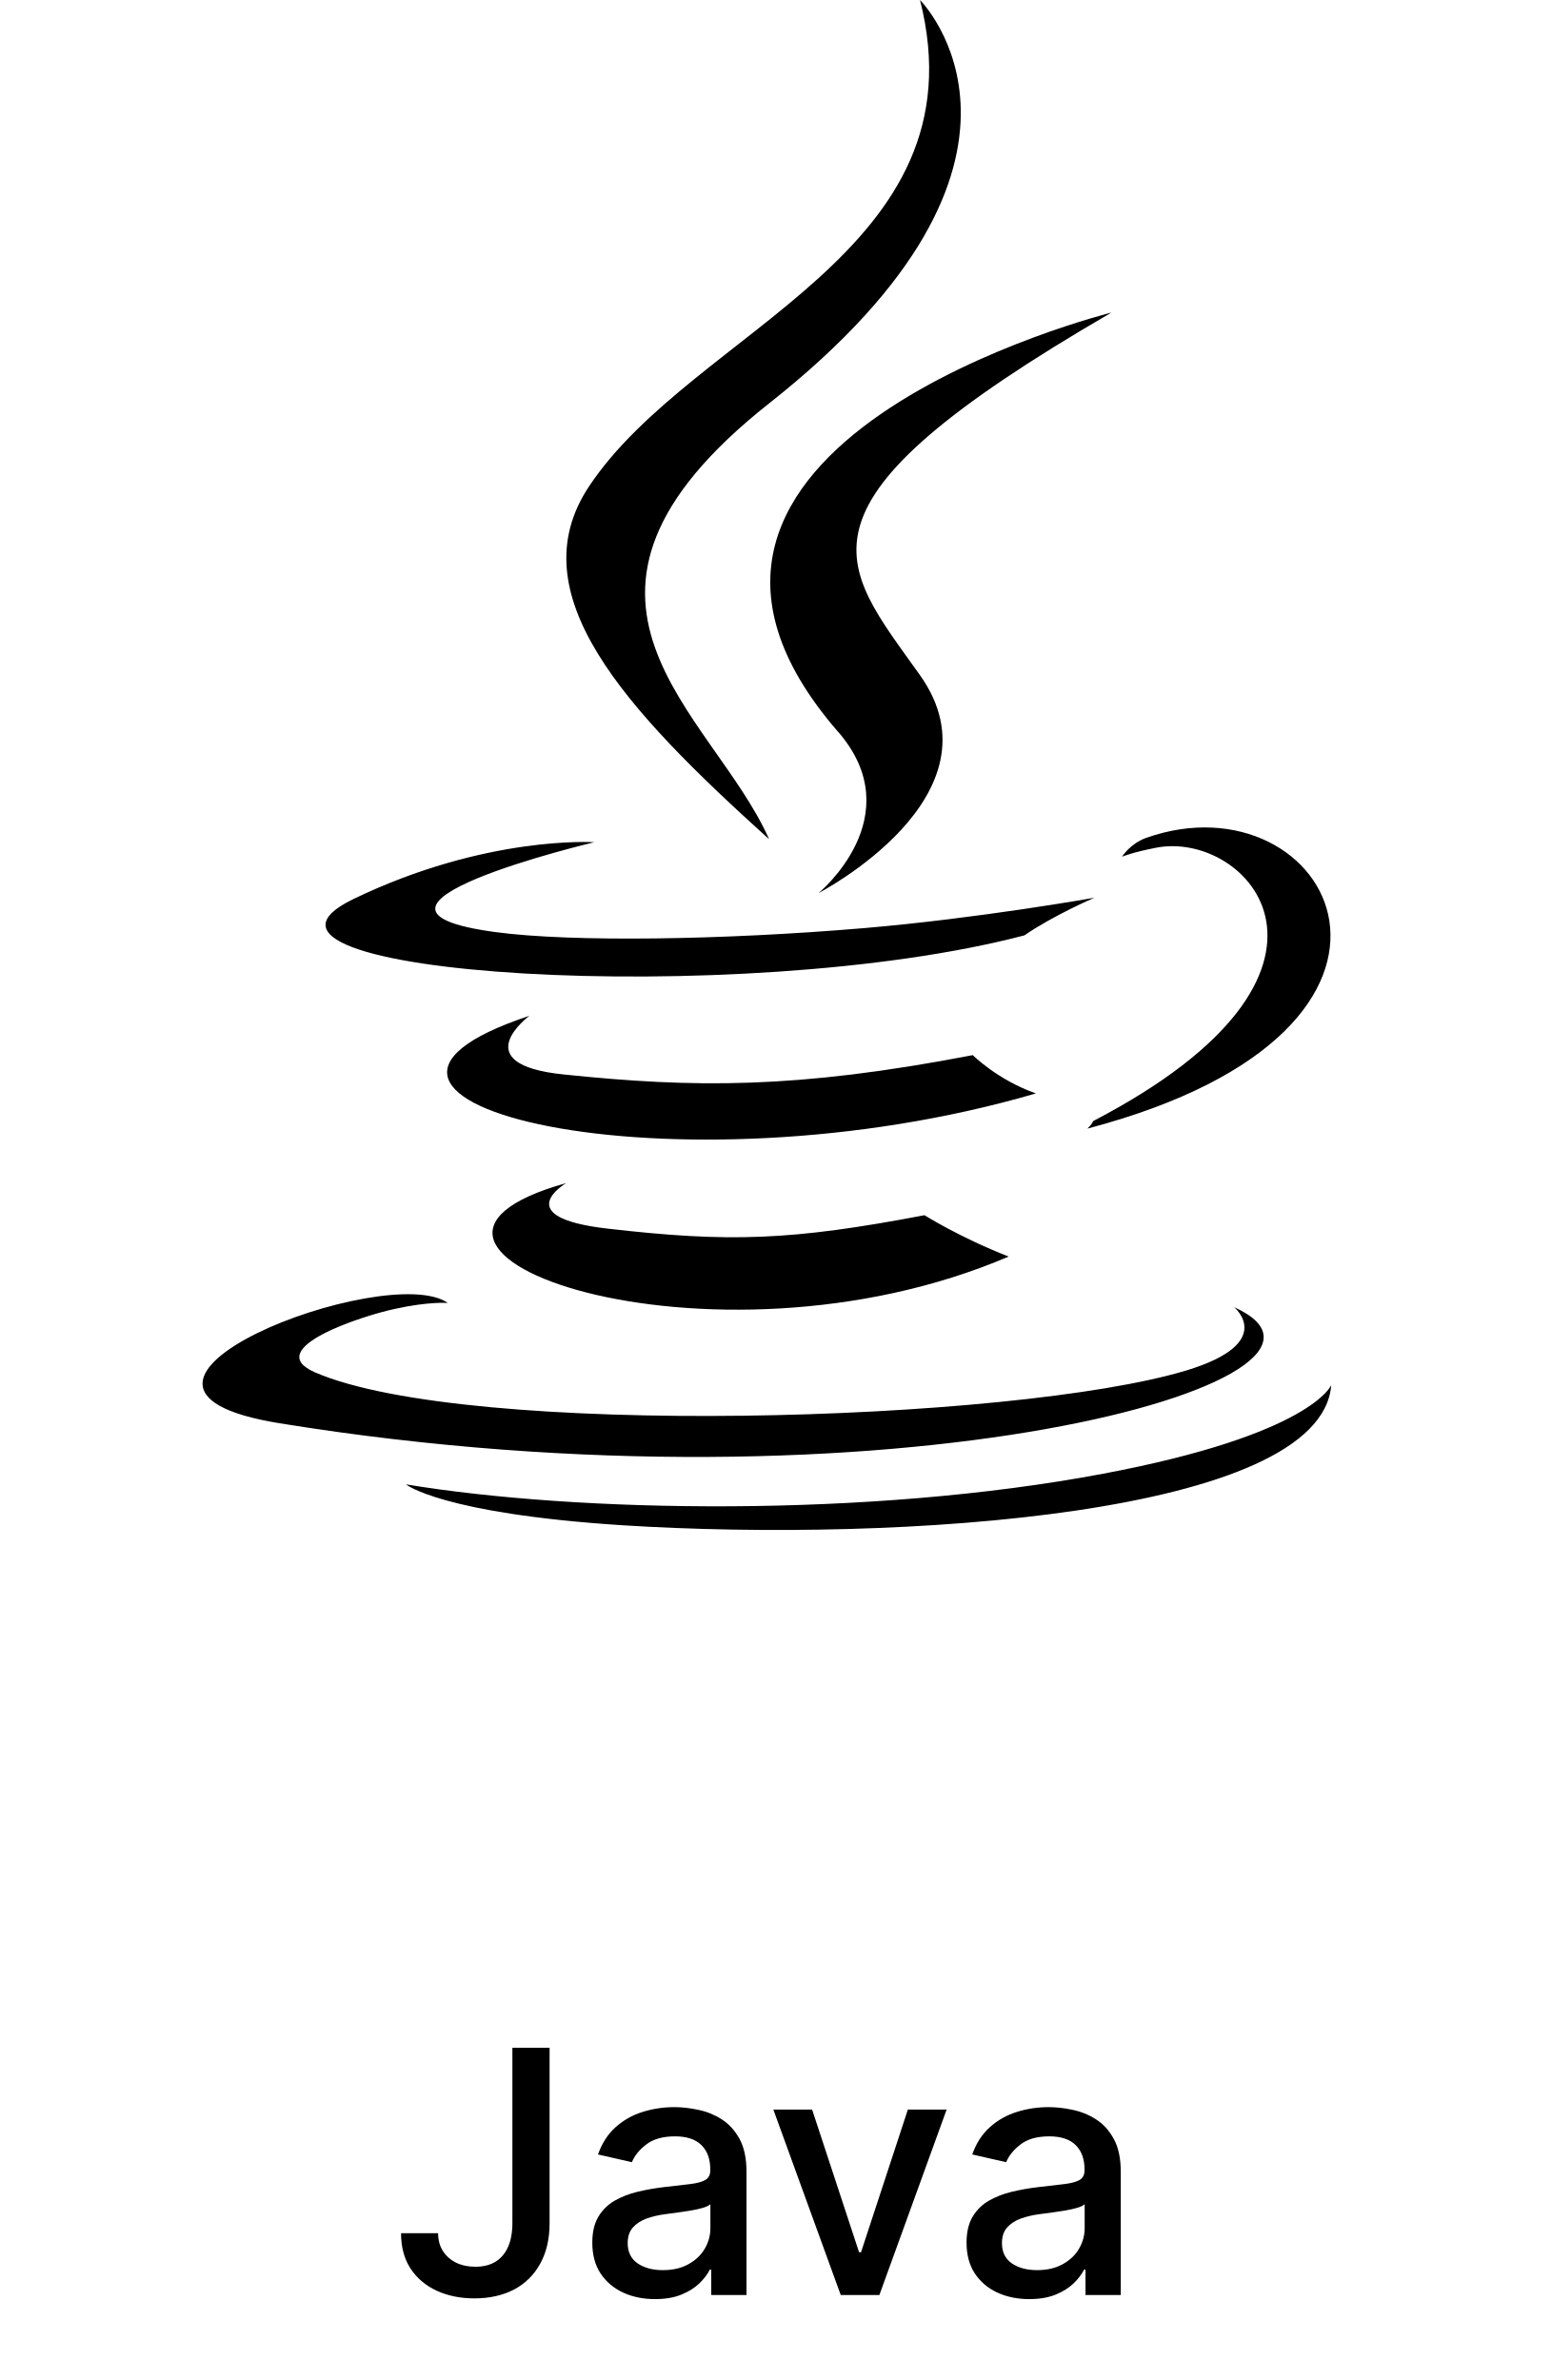
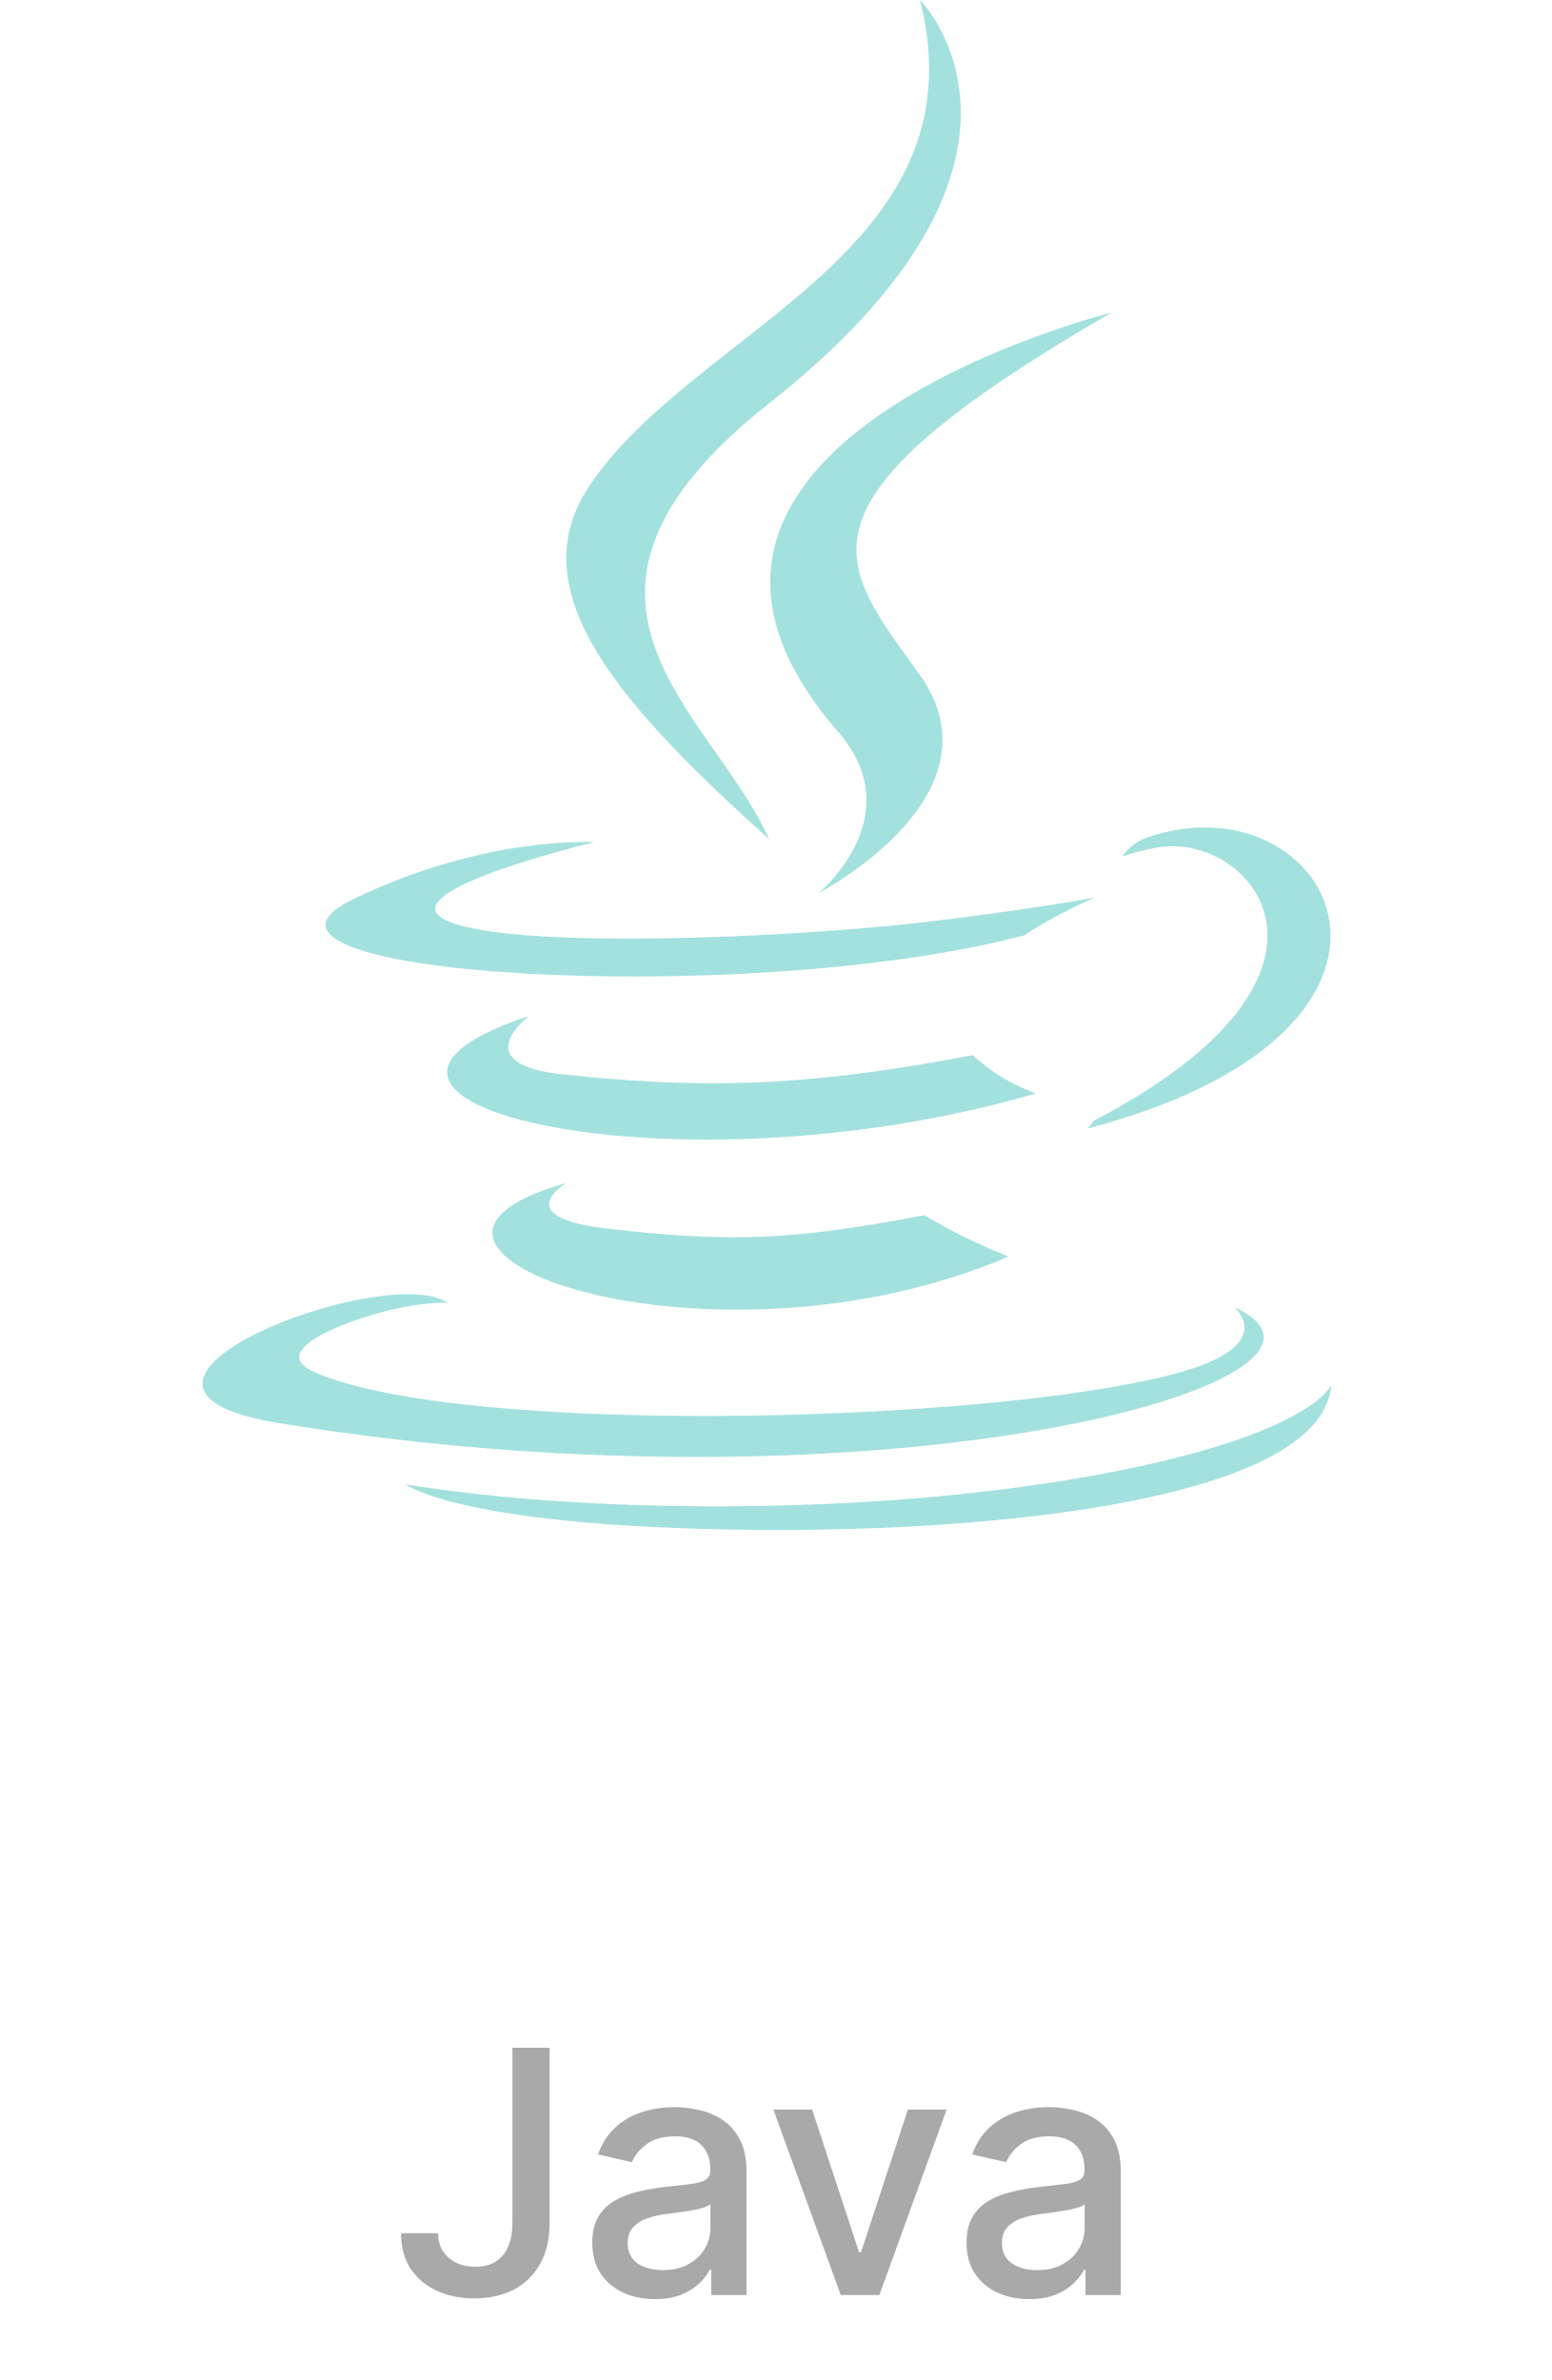
<svg xmlns="http://www.w3.org/2000/svg" width="73" height="112" viewBox="0 0 73 112" fill="none">
-   <path d="M24.109 96.364H25.859V104.614C25.859 105.36 25.711 105.998 25.416 106.528C25.124 107.059 24.713 107.464 24.183 107.744C23.652 108.021 23.031 108.159 22.319 108.159C21.664 108.159 21.075 108.04 20.552 107.801C20.033 107.562 19.622 107.216 19.319 106.761C19.02 106.303 18.87 105.746 18.87 105.091H20.614C20.614 105.413 20.688 105.691 20.836 105.926C20.988 106.161 21.194 106.345 21.455 106.477C21.721 106.606 22.023 106.67 22.364 106.67C22.736 106.67 23.05 106.593 23.308 106.438C23.569 106.278 23.768 106.045 23.904 105.739C24.041 105.432 24.109 105.057 24.109 104.614V96.364ZM30.818 108.193C30.265 108.193 29.765 108.091 29.318 107.886C28.871 107.678 28.516 107.377 28.255 106.983C27.997 106.589 27.869 106.106 27.869 105.534C27.869 105.042 27.963 104.636 28.153 104.318C28.342 104 28.598 103.748 28.92 103.562C29.242 103.377 29.602 103.237 29.999 103.142C30.397 103.047 30.802 102.975 31.215 102.926C31.738 102.866 32.162 102.816 32.488 102.778C32.814 102.737 33.05 102.67 33.198 102.58C33.346 102.489 33.42 102.341 33.42 102.136V102.097C33.42 101.6 33.28 101.216 32.999 100.943C32.723 100.67 32.31 100.534 31.761 100.534C31.189 100.534 30.738 100.661 30.409 100.915C30.083 101.165 29.857 101.443 29.732 101.75L28.136 101.386C28.325 100.856 28.602 100.428 28.965 100.102C29.333 99.773 29.755 99.534 30.232 99.386C30.71 99.235 31.212 99.159 31.738 99.159C32.087 99.159 32.456 99.201 32.846 99.284C33.24 99.364 33.607 99.511 33.948 99.727C34.293 99.943 34.575 100.252 34.795 100.653C35.014 101.051 35.124 101.568 35.124 102.205V108H33.465V106.807H33.397C33.287 107.027 33.123 107.242 32.903 107.455C32.683 107.667 32.401 107.843 32.056 107.983C31.712 108.123 31.299 108.193 30.818 108.193ZM31.187 106.83C31.657 106.83 32.058 106.737 32.391 106.551C32.728 106.366 32.984 106.123 33.158 105.824C33.337 105.521 33.425 105.197 33.425 104.852V103.727C33.365 103.788 33.248 103.845 33.073 103.898C32.903 103.947 32.708 103.991 32.488 104.028C32.268 104.062 32.054 104.095 31.846 104.125C31.638 104.152 31.463 104.174 31.323 104.193C30.994 104.235 30.693 104.305 30.42 104.403C30.151 104.502 29.935 104.644 29.772 104.83C29.613 105.011 29.534 105.254 29.534 105.557C29.534 105.977 29.689 106.295 29.999 106.511C30.31 106.723 30.706 106.83 31.187 106.83ZM44.541 99.273L41.376 108H39.558L36.387 99.273H38.211L40.421 105.989H40.512L42.717 99.273H44.541ZM48.427 108.193C47.874 108.193 47.374 108.091 46.927 107.886C46.48 107.678 46.126 107.377 45.864 106.983C45.607 106.589 45.478 106.106 45.478 105.534C45.478 105.042 45.573 104.636 45.762 104.318C45.952 104 46.207 103.748 46.529 103.562C46.851 103.377 47.211 103.237 47.609 103.142C48.007 103.047 48.412 102.975 48.825 102.926C49.347 102.866 49.772 102.816 50.097 102.778C50.423 102.737 50.66 102.67 50.808 102.58C50.955 102.489 51.029 102.341 51.029 102.136V102.097C51.029 101.6 50.889 101.216 50.609 100.943C50.332 100.67 49.919 100.534 49.37 100.534C48.798 100.534 48.347 100.661 48.018 100.915C47.692 101.165 47.467 101.443 47.342 101.75L45.745 101.386C45.934 100.856 46.211 100.428 46.575 100.102C46.942 99.773 47.364 99.534 47.842 99.386C48.319 99.235 48.821 99.159 49.347 99.159C49.696 99.159 50.065 99.201 50.455 99.284C50.849 99.364 51.217 99.511 51.558 99.727C51.902 99.943 52.184 100.252 52.404 100.653C52.624 101.051 52.734 101.568 52.734 102.205V108H51.075V106.807H51.007C50.897 107.027 50.732 107.242 50.512 107.455C50.292 107.667 50.01 107.843 49.666 107.983C49.321 108.123 48.908 108.193 48.427 108.193ZM48.796 106.83C49.266 106.83 49.667 106.737 50.001 106.551C50.338 106.366 50.594 106.123 50.768 105.824C50.946 105.521 51.035 105.197 51.035 104.852V103.727C50.974 103.788 50.857 103.845 50.683 103.898C50.512 103.947 50.317 103.991 50.097 104.028C49.878 104.062 49.664 104.095 49.455 104.125C49.247 104.152 49.073 104.174 48.933 104.193C48.603 104.235 48.302 104.305 48.029 104.403C47.76 104.502 47.544 104.644 47.382 104.83C47.222 105.011 47.143 105.254 47.143 105.557C47.143 105.977 47.298 106.295 47.609 106.511C47.919 106.723 48.315 106.83 48.796 106.83Z" fill="black" />
-   <path d="M26.638 55.676C26.638 55.676 23.884 57.281 28.593 57.818C34.299 58.475 37.217 58.383 43.499 57.186C43.499 57.186 45.149 58.23 47.459 59.132C33.363 65.169 15.561 58.77 26.636 55.676H26.638ZM24.912 47.801C24.912 47.801 21.818 50.085 26.53 50.564C32.639 51.197 37.44 51.257 45.772 49.653C45.772 49.653 46.922 50.814 48.74 51.455C31.7 56.434 12.715 51.842 24.914 47.801H24.912ZM39.431 34.432C42.899 38.428 38.516 42.026 38.516 42.026C38.516 42.026 47.329 37.465 43.286 31.772C39.503 26.451 36.596 23.816 52.297 14.708C52.297 14.708 27.653 20.862 39.429 34.434L39.431 34.432ZM58.066 61.513C58.066 61.513 60.107 63.187 55.827 64.49C47.693 66.949 21.971 67.687 14.823 64.582C12.258 63.468 17.073 61.911 18.585 61.594C20.167 61.243 21.069 61.315 21.069 61.315C18.209 59.299 2.601 65.263 13.138 66.974C41.884 71.638 65.529 64.876 58.066 61.513ZM27.961 39.634C27.961 39.634 14.873 42.739 23.319 43.864C26.894 44.343 34.009 44.239 40.642 43.677C46.053 43.218 51.494 42.246 51.494 42.246C51.494 42.246 49.583 43.065 48.2 44.017C34.909 47.509 9.236 45.88 16.63 42.307C22.876 39.294 27.961 39.634 27.961 39.634ZM51.433 52.758C64.933 45.727 58.687 38.988 54.34 39.904C53.271 40.113 52.792 40.316 52.792 40.316C52.792 40.316 53.179 39.692 53.942 39.425C62.566 36.389 69.199 48.364 51.163 53.111C51.163 53.1 51.377 52.925 51.433 52.76V52.758ZM43.288 0C43.288 0 50.767 7.477 36.187 18.983C24.505 28.217 33.525 33.48 36.187 39.492C29.367 33.338 24.363 27.927 27.716 22.887C32.648 15.469 46.301 11.882 43.288 0ZM29.284 71.777C42.246 72.596 62.154 71.309 62.638 65.18C62.638 65.18 61.722 67.5 51.912 69.35C40.851 71.435 27.198 71.188 19.1 69.853C19.1 69.853 20.765 71.224 29.282 71.777H29.284Z" fill="black" />
+   <path d="M24.109 96.364H25.859V104.614C25.859 105.36 25.711 105.998 25.416 106.528C25.124 107.059 24.713 107.464 24.183 107.744C23.652 108.021 23.031 108.159 22.319 108.159C21.664 108.159 21.075 108.04 20.552 107.801C20.033 107.562 19.622 107.216 19.319 106.761C19.02 106.303 18.87 105.746 18.87 105.091H20.614C20.614 105.413 20.688 105.691 20.836 105.926C20.988 106.161 21.194 106.345 21.455 106.477C21.721 106.606 22.023 106.67 22.364 106.67C22.736 106.67 23.05 106.593 23.308 106.438C23.569 106.278 23.768 106.045 23.904 105.739C24.041 105.432 24.109 105.057 24.109 104.614V96.364ZM30.818 108.193C30.265 108.193 29.765 108.091 29.318 107.886C28.871 107.678 28.516 107.377 28.255 106.983C27.997 106.589 27.869 106.106 27.869 105.534C27.869 105.042 27.963 104.636 28.153 104.318C28.342 104 28.598 103.748 28.92 103.562C29.242 103.377 29.602 103.237 29.999 103.142C30.397 103.047 30.802 102.975 31.215 102.926C31.738 102.866 32.162 102.816 32.488 102.778C32.814 102.737 33.05 102.67 33.198 102.58C33.346 102.489 33.42 102.341 33.42 102.136V102.097C33.42 101.6 33.28 101.216 32.999 100.943C32.723 100.67 32.31 100.534 31.761 100.534C31.189 100.534 30.738 100.661 30.409 100.915C30.083 101.165 29.857 101.443 29.732 101.75L28.136 101.386C28.325 100.856 28.602 100.428 28.965 100.102C29.333 99.773 29.755 99.534 30.232 99.386C30.71 99.235 31.212 99.159 31.738 99.159C32.087 99.159 32.456 99.201 32.846 99.284C33.24 99.364 33.607 99.511 33.948 99.727C34.293 99.943 34.575 100.252 34.795 100.653C35.014 101.051 35.124 101.568 35.124 102.205V108H33.465V106.807H33.397C33.287 107.027 33.123 107.242 32.903 107.455C32.683 107.667 32.401 107.843 32.056 107.983C31.712 108.123 31.299 108.193 30.818 108.193ZM31.187 106.83C31.657 106.83 32.058 106.737 32.391 106.551C32.728 106.366 32.984 106.123 33.158 105.824C33.337 105.521 33.425 105.197 33.425 104.852V103.727C33.365 103.788 33.248 103.845 33.073 103.898C32.903 103.947 32.708 103.991 32.488 104.028C32.268 104.062 32.054 104.095 31.846 104.125C31.638 104.152 31.463 104.174 31.323 104.193C30.994 104.235 30.693 104.305 30.42 104.403C30.151 104.502 29.935 104.644 29.772 104.83C29.613 105.011 29.534 105.254 29.534 105.557C29.534 105.977 29.689 106.295 29.999 106.511C30.31 106.723 30.706 106.83 31.187 106.83ZM44.541 99.273L41.376 108H39.558L36.387 99.273H38.211L40.421 105.989H40.512L42.717 99.273H44.541ZM48.427 108.193C47.874 108.193 47.374 108.091 46.927 107.886C46.48 107.678 46.126 107.377 45.864 106.983C45.607 106.589 45.478 106.106 45.478 105.534C45.478 105.042 45.573 104.636 45.762 104.318C45.952 104 46.207 103.748 46.529 103.562C46.851 103.377 47.211 103.237 47.609 103.142C48.007 103.047 48.412 102.975 48.825 102.926C49.347 102.866 49.772 102.816 50.097 102.778C50.423 102.737 50.66 102.67 50.808 102.58C50.955 102.489 51.029 102.341 51.029 102.136V102.097C51.029 101.6 50.889 101.216 50.609 100.943C50.332 100.67 49.919 100.534 49.37 100.534C48.798 100.534 48.347 100.661 48.018 100.915C47.692 101.165 47.467 101.443 47.342 101.75L45.745 101.386C45.934 100.856 46.211 100.428 46.575 100.102C46.942 99.773 47.364 99.534 47.842 99.386C48.319 99.235 48.821 99.159 49.347 99.159C49.696 99.159 50.065 99.201 50.455 99.284C50.849 99.364 51.217 99.511 51.558 99.727C51.902 99.943 52.184 100.252 52.404 100.653C52.624 101.051 52.734 101.568 52.734 102.205V108H51.075V106.807H51.007C50.897 107.027 50.732 107.242 50.512 107.455C50.292 107.667 50.01 107.843 49.666 107.983C49.321 108.123 48.908 108.193 48.427 108.193ZM48.796 106.83C49.266 106.83 49.667 106.737 50.001 106.551C50.338 106.366 50.594 106.123 50.768 105.824C50.946 105.521 51.035 105.197 51.035 104.852V103.727C50.974 103.788 50.857 103.845 50.683 103.898C50.512 103.947 50.317 103.991 50.097 104.028C49.878 104.062 49.664 104.095 49.455 104.125C49.247 104.152 49.073 104.174 48.933 104.193C48.603 104.235 48.302 104.305 48.029 104.403C47.76 104.502 47.544 104.644 47.382 104.83C47.222 105.011 47.143 105.254 47.143 105.557C47.143 105.977 47.298 106.295 47.609 106.511C47.919 106.723 48.315 106.83 48.796 106.83Z" fill="darkgray" />
+   <path d="M26.638 55.676C26.638 55.676 23.884 57.281 28.593 57.818C34.299 58.475 37.217 58.383 43.499 57.186C43.499 57.186 45.149 58.23 47.459 59.132C33.363 65.169 15.561 58.77 26.636 55.676H26.638ZM24.912 47.801C24.912 47.801 21.818 50.085 26.53 50.564C32.639 51.197 37.44 51.257 45.772 49.653C45.772 49.653 46.922 50.814 48.74 51.455C31.7 56.434 12.715 51.842 24.914 47.801H24.912ZM39.431 34.432C42.899 38.428 38.516 42.026 38.516 42.026C38.516 42.026 47.329 37.465 43.286 31.772C39.503 26.451 36.596 23.816 52.297 14.708C52.297 14.708 27.653 20.862 39.429 34.434L39.431 34.432ZM58.066 61.513C58.066 61.513 60.107 63.187 55.827 64.49C47.693 66.949 21.971 67.687 14.823 64.582C12.258 63.468 17.073 61.911 18.585 61.594C20.167 61.243 21.069 61.315 21.069 61.315C18.209 59.299 2.601 65.263 13.138 66.974C41.884 71.638 65.529 64.876 58.066 61.513ZM27.961 39.634C27.961 39.634 14.873 42.739 23.319 43.864C26.894 44.343 34.009 44.239 40.642 43.677C46.053 43.218 51.494 42.246 51.494 42.246C51.494 42.246 49.583 43.065 48.2 44.017C34.909 47.509 9.236 45.88 16.63 42.307C22.876 39.294 27.961 39.634 27.961 39.634ZM51.433 52.758C64.933 45.727 58.687 38.988 54.34 39.904C53.271 40.113 52.792 40.316 52.792 40.316C52.792 40.316 53.179 39.692 53.942 39.425C62.566 36.389 69.199 48.364 51.163 53.111C51.163 53.1 51.377 52.925 51.433 52.76V52.758ZM43.288 0C43.288 0 50.767 7.477 36.187 18.983C24.505 28.217 33.525 33.48 36.187 39.492C29.367 33.338 24.363 27.927 27.716 22.887C32.648 15.469 46.301 11.882 43.288 0ZM29.284 71.777C42.246 72.596 62.154 71.309 62.638 65.18C62.638 65.18 61.722 67.5 51.912 69.35C40.851 71.435 27.198 71.188 19.1 69.853C19.1 69.853 20.765 71.224 29.282 71.777H29.284Z" fill="#A3E1DE" />
</svg>
